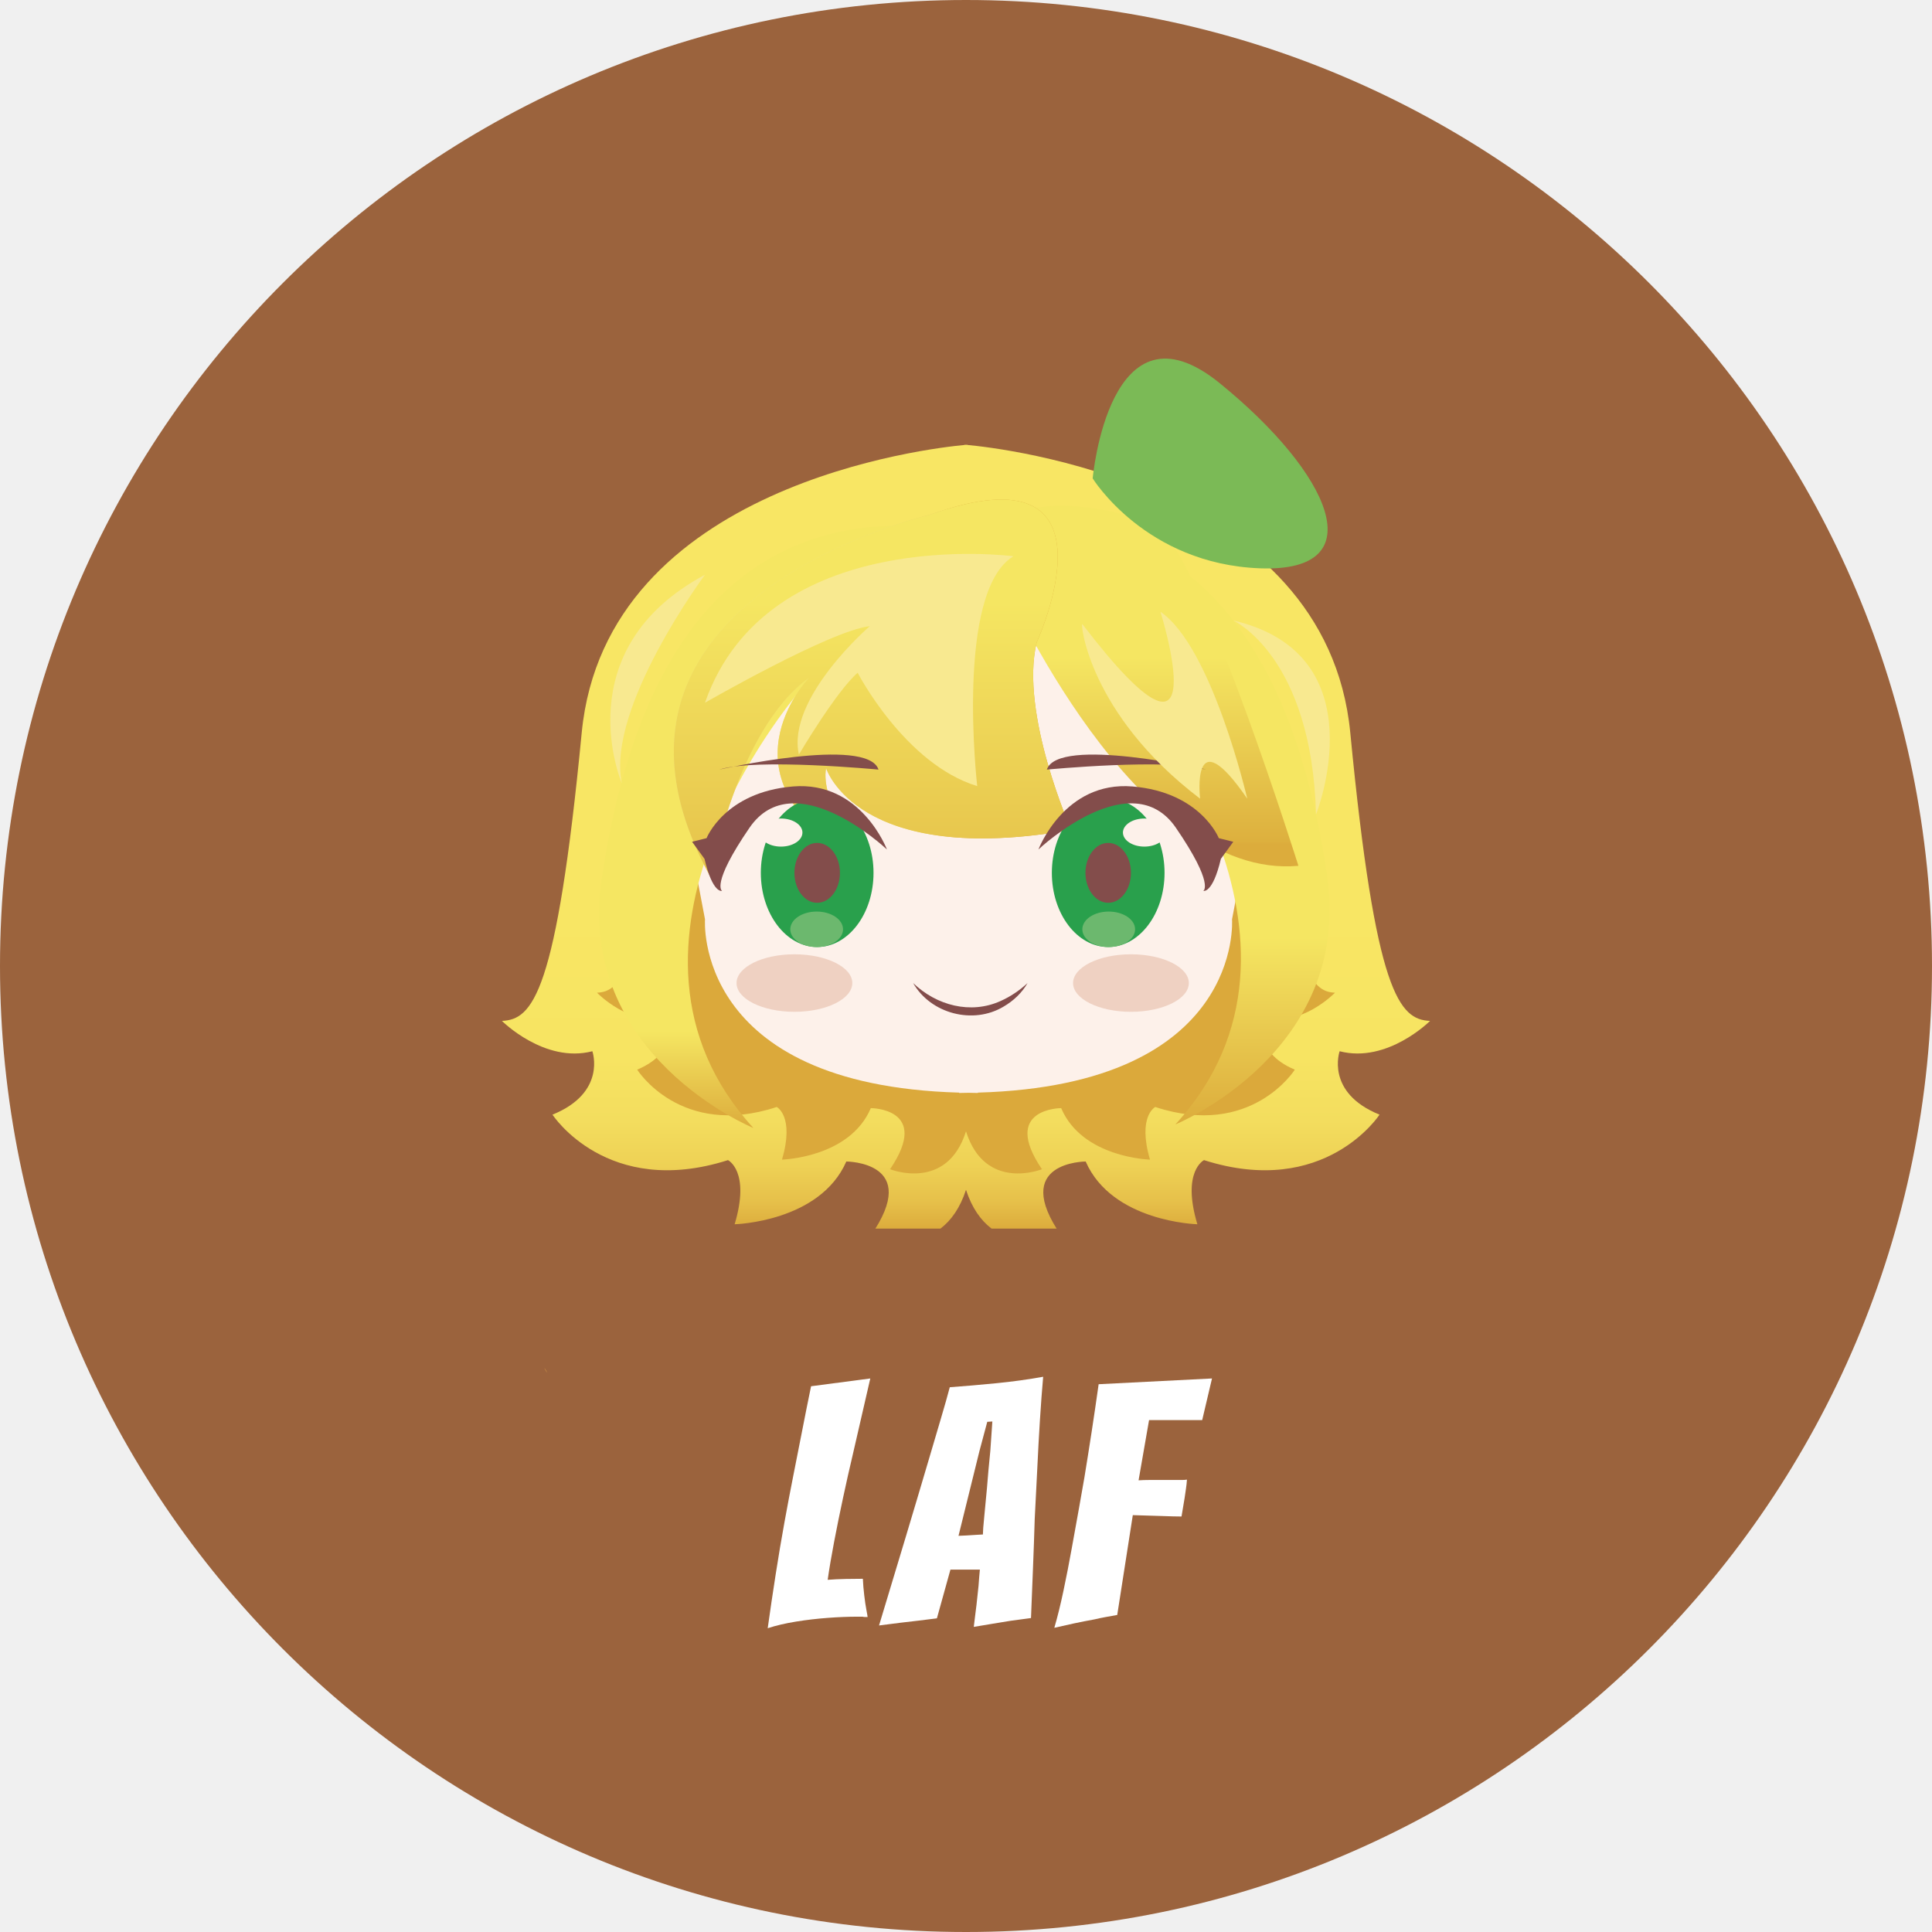
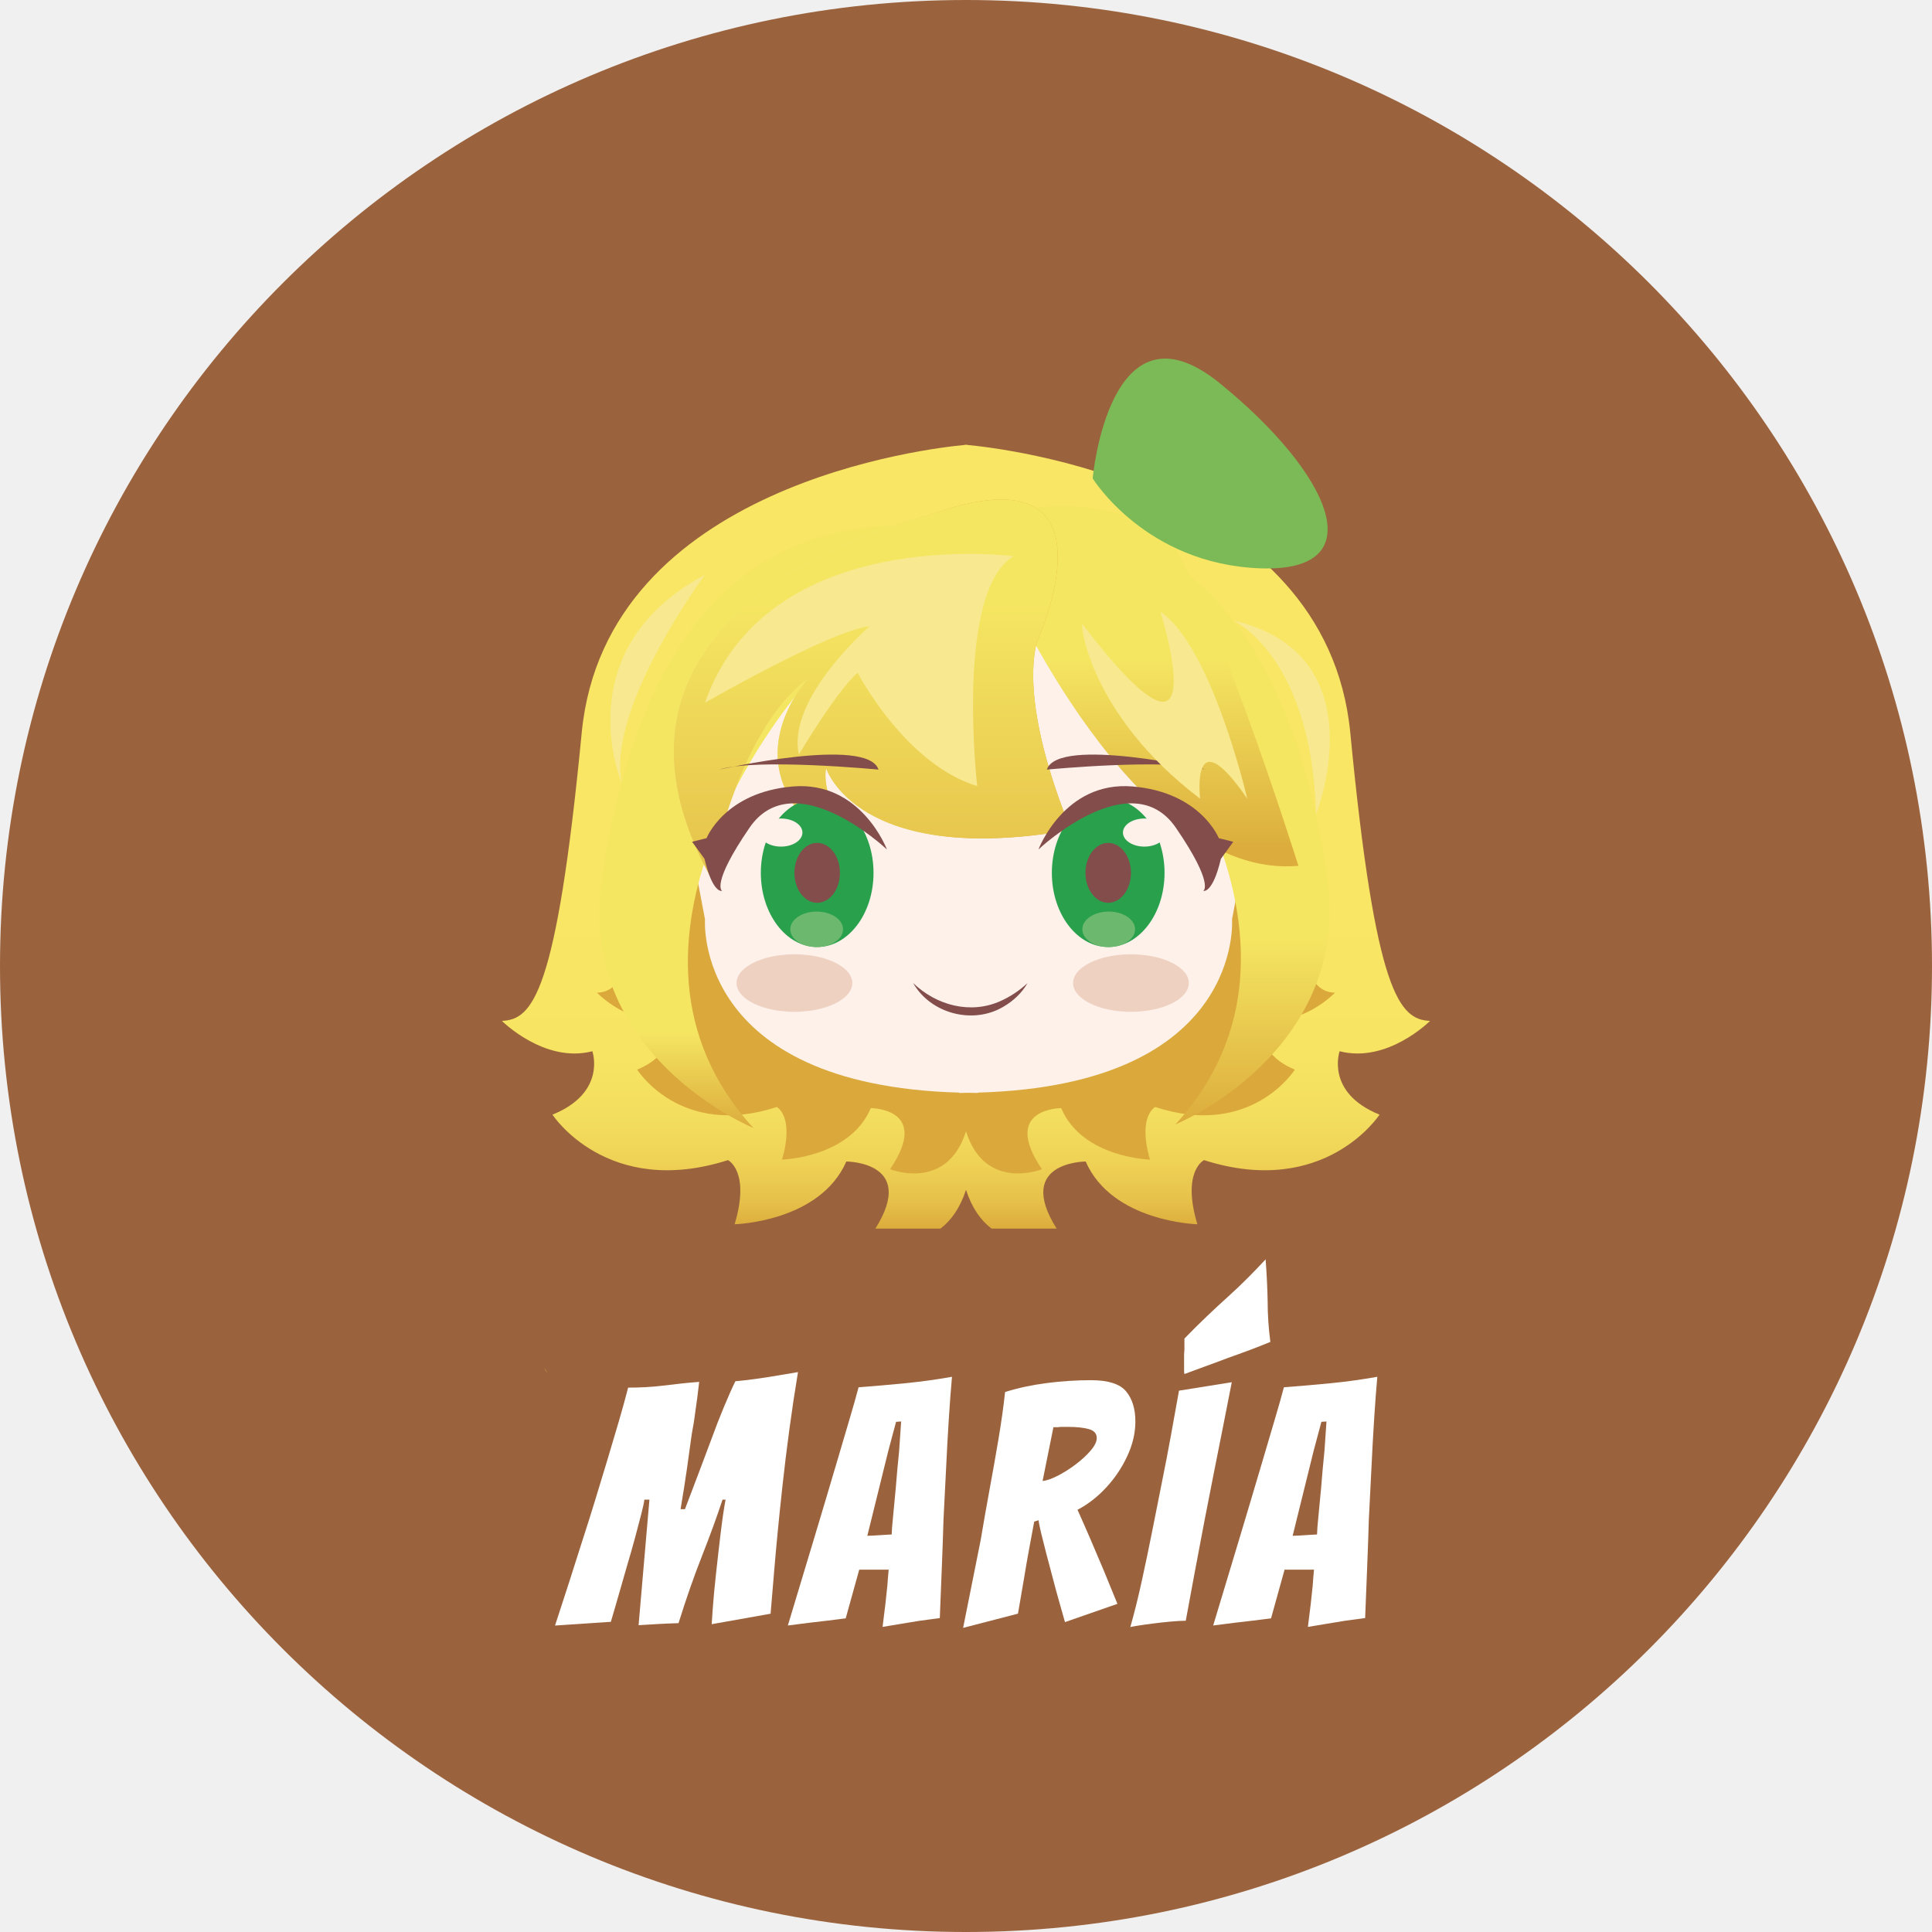
<svg xmlns="http://www.w3.org/2000/svg" id="Capa_2" data-name="Capa 2" viewBox="0 0 752.3 752.3">
  <defs>
    <style>
      .cls-1 {
        fill: #7bba56;
      }

      .cls-2 {
        fill: #29a04c;
      }

      .cls-3 {
        fill: #efd1c2;
      }

      .cls-4 {
        fill: url(#Degradado_sin_nombre_83);
      }

      .cls-5 {
        fill: url(#Degradado_sin_nombre_69);
      }

      .cls-6 {
        fill: #fff;
      }

      .cls-7 {
        fill: #fdf1ea;
      }

      .cls-8 {
        fill: none;
      }

      .cls-9 {
        fill: #f8e990;
      }

      .cls-10 {
        fill: url(#Degradado_sin_nombre_71);
      }

      .cls-11 {
        clip-path: url(#clippath-1);
      }

      .cls-12 {
        fill: url(#Degradado_sin_nombre_32);
      }

      .cls-13 {
        fill: #9b633d;
      }

      .cls-14 {
        fill: url(#Degradado_sin_nombre_75);
      }

      .cls-15 {
        fill: url(#Degradado_sin_nombre_77);
      }

      .cls-16 {
        fill: #dba93b;
      }

      .cls-17 {
        fill: #6cb86e;
      }

      .cls-18 {
        fill: #f4b54b;
      }

      .cls-19 {
        clip-path: url(#clippath);
      }

      .cls-20 {
        fill: #834d4b;
      }
    </style>
    <clipPath id="clippath">
      <path class="cls-8" d="M521.64,409.34c18.64,4.83,35.21-11.81,35.21-11.81-11.91-.54-21.23-10.2-31.06-112.18-9.35-96.93-136.54-110.94-149.13-112.09v-.09s-.18.01-.51.04c-.32-.03-.51-.04-.51-.04v.09c-12.58,1.15-139.78,15.17-149.13,112.09-9.84,101.98-19.16,111.64-31.06,112.18,0,0,16.57,16.64,35.21,11.81,0,0,5.69,16.1-15.53,24.69,0,0,21.23,32.74,68.34,17.71,0,0,8.8,4.31,2.59,24.97,0,0,33.13-.81,43.49-24.43,0,0,29.72,0,9.42,28.98,0,0,27.78,10.87,37.18-17.96,9.41,28.83,37.18,17.96,37.18,17.96-20.29-28.98,9.42-28.98,9.42-28.98,10.35,23.62,43.49,24.43,43.49,24.43-6.21-20.66,2.59-24.97,2.59-24.97,47.11,15.03,68.34-17.71,68.34-17.71-21.23-8.59-15.53-24.69-15.53-24.69Z" />
    </clipPath>
    <linearGradient id="Degradado_sin_nombre_83" data-name="Degradado sin nombre 83" x1="384.02" y1="128.44" x2="384.02" y2="478.4" gradientUnits="userSpaceOnUse">
      <stop offset=".63" stop-color="#f8e664" />
      <stop offset=".81" stop-color="#f7e462" />
      <stop offset=".88" stop-color="#f3dd5e" />
      <stop offset=".93" stop-color="#eed155" />
      <stop offset=".97" stop-color="#e6c04a" />
      <stop offset="1" stop-color="#dcac3c" />
    </linearGradient>
    <linearGradient id="Degradado_sin_nombre_71" data-name="Degradado sin nombre 71" x1="310.2" y1="204.61" x2="310.2" y2="439.22" gradientUnits="userSpaceOnUse">
      <stop offset=".24" stop-color="#f5e662" />
      <stop offset=".84" stop-color="#f5e662" />
      <stop offset="1" stop-color="#dcac3c" />
    </linearGradient>
    <linearGradient id="Degradado_sin_nombre_69" data-name="Degradado sin nombre 69" x1="440.85" y1="203.23" x2="440.85" y2="437.84" gradientUnits="userSpaceOnUse">
      <stop offset=".69" stop-color="#f5e662" />
      <stop offset="1" stop-color="#dcac3c" />
    </linearGradient>
    <linearGradient id="Degradado_sin_nombre_77" data-name="Degradado sin nombre 77" x1="446.1" y1="196.96" x2="446.1" y2="337.35" gradientUnits="userSpaceOnUse">
      <stop offset=".42" stop-color="#f5e662" />
      <stop offset=".93" stop-color="#ddb03e" />
      <stop offset=".94" stop-color="#dcac3c" />
    </linearGradient>
    <linearGradient id="Degradado_sin_nombre_32" data-name="Degradado sin nombre 32" x1="262.38" y1="267.95" x2="417.11" y2="267.95" gradientUnits="userSpaceOnUse">
      <stop offset=".35" stop-color="#eee17e" />
      <stop offset=".51" stop-color="#eddf7b" />
      <stop offset=".58" stop-color="#ebd974" />
      <stop offset=".64" stop-color="#e8cf68" />
      <stop offset=".68" stop-color="#e3c156" />
      <stop offset=".72" stop-color="#ddae3f" />
      <stop offset=".72" stop-color="#dcac3c" />
    </linearGradient>
    <clipPath id="clippath-1">
      <path class="cls-12" d="M362.44,200.31c-1.34.48-144.82,33.38-85.84,141.07,0,0,10.07-56.96,38.36-77.43,0,0-37.88,39.61,20.14,71.2,0,0-15.83-23.59-13.43-36.05,0,0,11.99,38.72,95.43,24.03,0,0-20.14-45.39-13.43-72.98,0,0,35.49-76.99-41.24-49.84Z" />
    </clipPath>
    <linearGradient id="Degradado_sin_nombre_75" data-name="Degradado sin nombre 75" x1="399.92" y1="87.57" x2="399.92" y2="437.52" gradientUnits="userSpaceOnUse">
      <stop offset=".42" stop-color="#f5e662" />
      <stop offset=".91" stop-color="#dcac3c" />
    </linearGradient>
  </defs>
  <g id="Capa_4" data-name="Capa 4">
    <g>
      <circle class="cls-13" cx="376.15" cy="376.15" r="376.15" />
      <g>
-         <path class="cls-6" d="M298.94,634c.97-6.94,2-13.92,3.1-20.95,1.1-7.03,2.24-13.81,3.43-20.36,1.19-6.54,2.31-12.45,3.36-17.72,1.14-5.71,2.28-11.51,3.43-17.39,1.14-5.88,2.33-11.81,3.56-17.79l23.06-3.03-6.85,29.78c-1.23,5.18-2.48,10.74-3.75,16.67-1.27,5.93-2.44,11.66-3.49,17.19-1.05,5.53-1.89,10.45-2.5,14.76,2.19-.17,4.55-.28,7.05-.33,2.5-.04,4.72-.07,6.65-.07.09,2.02.26,4.15.53,6.39.26,2.24.55,4.17.86,5.8.31,1.63.46,2.53.46,2.7h-.99c-.31,0-.64-.04-.99-.13h-2.11c-3.43,0-7.23.15-11.4.46-4.17.31-8.3.79-12.38,1.45-4.08.66-7.75,1.51-11,2.57Z" />
-         <path class="cls-6" d="M379.18,633.47c.17-1.49.35-2.94.53-4.35.17-1.4.35-2.81.53-4.22l.79-7.38c.09-1.23.17-2.37.26-3.43.09-1.05.17-2.02.26-2.9h-11.46l-5.27,18.97c-1.93.26-4.22.55-6.85.86-2.63.31-5.09.59-7.38.86-1.41.18-2.79.35-4.15.53-1.36.18-2.74.35-4.15.53l10.41-34.52c1.23-4.13,2.64-8.83,4.22-14.1s3.18-10.67,4.81-16.21c1.62-5.53,3.16-10.74,4.61-15.61,1.45-4.88,2.61-8.98,3.49-12.32,5.97-.44,12.06-.97,18.25-1.58,6.19-.61,12.23-1.45,18.12-2.5-.44,4.92-.86,10.47-1.25,16.67s-.75,12.58-1.05,19.17c-.31,6.59-.64,13.09-.99,19.5-.18,6.06-.4,12.32-.66,18.78s-.53,13.07-.79,19.83c-1.32.18-2.64.35-3.95.53-1.32.18-2.63.35-3.95.53-2.2.35-4.61.75-7.25,1.19-2.64.44-5.01.84-7.12,1.19ZM373.25,598.03c.53,0,1.51-.04,2.96-.13,1.45-.09,2.83-.17,4.15-.26,1.32-.09,2.11-.13,2.37-.13,0-1.14.17-3.47.53-6.98.35-3.51.7-7.2,1.05-11.07.17-2.28.37-4.63.59-7.05.22-2.42.46-4.9.72-7.44l.79-11.46-1.98.13-3.03,11.33-8.17,33.07Z" />
-         <path class="cls-6" d="M410.54,633.87c1.23-4.22,2.42-9.03,3.56-14.43,1.14-5.4,2.22-10.91,3.23-16.54,1.01-5.62,1.95-10.85,2.83-15.68.88-4.83,1.58-8.83,2.11-11.99.96-5.88,1.91-11.84,2.83-17.85.92-6.02,1.82-12.14,2.7-18.38l44.14-2.24-3.82,16.21h-20.69l-4.08,23.45c1.4-.09,2.74-.13,4.02-.13h12.71c.79,0,1.49-.04,2.11-.13-.09,1.23-.22,2.44-.4,3.62-.18,1.19-.35,2.39-.53,3.62l-1.19,7.11c-1.84,0-4.5-.07-7.97-.2-3.47-.13-7.14-.24-11-.33l-6.06,38.87c-1.5.26-2.96.53-4.41.79-1.45.26-2.92.57-4.41.92-2.46.44-5.14.97-8.04,1.58-2.9.62-5.45,1.19-7.64,1.71Z" />
+         <path class="cls-6" d="M216.13,632.95c3.87-11.77,7.55-23.23,11.07-34.39,1.49-4.57,3.03-9.44,4.61-14.62,1.58-5.18,3.16-10.39,4.74-15.61,1.58-5.22,3.07-10.25,4.48-15.09,1.4-4.83,2.59-9.13,3.56-12.91,4.83,0,9.4-.26,13.7-.79,2.19-.26,4.46-.53,6.79-.79,2.33-.26,4.72-.48,7.18-.66l-.79,6.46c-.18,1.23-.35,2.48-.53,3.76-.18,1.27-.35,2.57-.53,3.89-.18,1.32-.39,2.66-.66,4.02-.26,1.36-.48,2.75-.66,4.15-.35,2.72-.88,6.52-1.58,11.4-.7,4.88-1.54,10.17-2.5,15.88h1.71c2.55-6.67,4.65-12.23,6.32-16.67,1.67-4.43,3.03-8.06,4.08-10.87,1.49-4.13,3.12-8.3,4.88-12.52,1.76-4.22,3.21-7.46,4.35-9.75,2.11-.18,4.63-.46,7.58-.86,2.94-.4,5.93-.86,8.96-1.38s5.64-.97,7.84-1.32c-1.23,7.38-2.35,14.82-3.36,22.33-1.01,7.51-1.89,14.67-2.63,21.48-.75,6.81-1.38,12.94-1.91,18.38-.53,5.45-1.01,10.83-1.45,16.14-.44,5.32-.88,10.56-1.32,15.75l-22.93,4.08c0-.17.13-2.15.4-5.93.26-3.78.7-8.48,1.32-14.1.61-5.62,1.23-10.96,1.84-16.01.61-5.05,1.23-9.2,1.84-12.45h-1.19c-2.2,6.68-4.85,13.97-7.97,21.87-3.12,7.91-6.17,16.65-9.16,26.22-3.08.09-5.71.2-7.91.33-2.2.13-4.74.29-7.64.46l4.22-48.88h-1.98c-.09.97-.48,2.83-1.19,5.6-.7,2.77-1.54,5.93-2.5,9.49-.97,3.56-1.98,7.09-3.03,10.61-3.95,13.79-6.06,21.08-6.32,21.87l-21.74,1.45Z" />
+         <path class="cls-6" d="M343.67,633.48c.17-1.49.35-2.94.53-4.35.17-1.4.35-2.81.53-4.22l.79-7.38c.09-1.23.17-2.37.26-3.43.09-1.05.17-2.02.26-2.9h-11.46l-5.27,18.97c-1.93.26-4.22.55-6.85.86-2.63.31-5.09.59-7.38.86-1.41.18-2.79.35-4.15.53-1.36.18-2.74.35-4.15.53l10.41-34.52c1.23-4.13,2.64-8.83,4.22-14.1s3.18-10.67,4.81-16.21c1.62-5.53,3.16-10.74,4.61-15.61,1.45-4.88,2.61-8.98,3.49-12.32,5.97-.44,12.06-.97,18.25-1.58,6.19-.61,12.23-1.45,18.12-2.5-.44,4.92-.86,10.47-1.25,16.67s-.75,12.58-1.05,19.17c-.31,6.59-.64,13.09-.99,19.5-.18,6.06-.4,12.32-.66,18.78s-.53,13.07-.79,19.83c-1.32.18-2.64.35-3.95.53-1.32.18-2.63.35-3.95.53-2.2.35-4.61.75-7.25,1.19-2.64.44-5.01.84-7.12,1.19ZM337.74,598.03c.53,0,1.51-.04,2.96-.13,1.45-.09,2.83-.17,4.15-.26,1.32-.09,2.11-.13,2.37-.13,0-1.14.17-3.47.53-6.98.35-3.51.7-7.2,1.05-11.07.17-2.28.37-4.63.59-7.05.22-2.42.46-4.9.72-7.44l.79-11.46-1.98.13-3.03,11.33-8.17,33.07Z" />
+         <path class="cls-6" d="M375.03,633.87l6.85-34.26c1.05-6.32,2.2-12.82,3.43-19.5,1.23-6.67,2.39-13.26,3.49-19.76,1.1-6.5,1.95-12.6,2.57-18.31,5.01-1.58,10.41-2.74,16.21-3.49,5.8-.75,11.55-1.12,17.26-1.12,6.67,0,11.22,1.45,13.64,4.35,2.42,2.9,3.62,6.81,3.62,11.73,0,4.48-1.05,8.98-3.16,13.5-2.11,4.53-4.85,8.61-8.24,12.25-3.38,3.65-7.09,6.52-11.13,8.63,1.58,3.51,3.27,7.36,5.07,11.53,1.8,4.17,3.49,8.15,5.07,11.92.88,2.2,1.78,4.39,2.7,6.59.92,2.2,1.82,4.39,2.7,6.59l-20.42,7.11c-.88-3.07-1.71-6.02-2.5-8.83-.79-2.81-1.54-5.58-2.24-8.3-.88-3.25-1.71-6.39-2.5-9.42-.79-3.03-1.47-5.73-2.04-8.1-.57-2.37-.9-4.04-.99-5.01l-1.71.53c-.53,2.81-1.17,6.24-1.91,10.28-.75,4.04-1.43,7.95-2.04,11.73l-2.37,13.83-21.34,5.53ZM405.99,576.69c1.58-.17,3.53-.86,5.86-2.04,2.33-1.19,4.65-2.66,6.98-4.41,2.33-1.76,4.28-3.56,5.86-5.4s2.37-3.47,2.37-4.88c0-1.76-1.03-2.92-3.1-3.49-2.06-.57-4.77-.86-8.1-.86h-2.9c-.53.09-1.01.13-1.45.13h-1.32l-4.22,20.95Z" />
+         <path class="cls-6" d="M440.12,633.61c1.49-5.18,2.96-11.07,4.41-17.66s2.85-13.33,4.22-20.22c1.36-6.89,2.66-13.42,3.89-19.57,1.14-5.62,2.24-11.33,3.29-17.13,1.05-5.8,2.11-11.64,3.16-17.52l20.55-3.29c-1.14,5.89-2.29,11.71-3.43,17.46-1.14,5.75-2.29,11.49-3.42,17.19-1.23,6.15-2.5,12.65-3.82,19.5s-2.59,13.59-3.82,20.22c-1.23,6.63-2.37,12.8-3.43,18.51-1.58,0-3.56.11-5.93.33-2.37.22-4.74.48-7.12.79-2.37.31-4.37.59-6,.86-1.63.26-2.48.44-2.57.53ZM461.2,535.05c-.09-.44-.13-.9-.13-1.38v-5.8c0-.75.04-1.47.13-2.17v-4.48c2.98-3.07,5.88-5.95,8.7-8.63,2.81-2.68,5.53-5.2,8.17-7.58,2.64-2.37,5.18-4.79,7.64-7.25,2.46-2.46,4.83-4.92,7.11-7.38.44,5.97.7,11.46.79,16.47,0,2.55.09,5.12.26,7.71.17,2.59.44,5.25.79,7.97-2.55,1.05-5.23,2.11-8.04,3.16-2.81,1.05-5.71,2.11-8.7,3.16-2.99,1.14-5.89,2.22-8.7,3.23-2.81,1.01-5.49,2-8.04,2.96Z" />
+         <path class="cls-6" d="M509.29,633.48c.17-1.49.35-2.94.53-4.35.17-1.4.35-2.81.53-4.22l.79-7.38c.09-1.23.17-2.37.26-3.43.09-1.05.17-2.02.26-2.9h-11.46l-5.27,18.97c-1.93.26-4.22.55-6.85.86-2.63.31-5.09.59-7.38.86-1.41.18-2.79.35-4.15.53-1.36.18-2.74.35-4.15.53l10.41-34.52c1.23-4.13,2.64-8.83,4.22-14.1s3.18-10.67,4.81-16.21c1.62-5.53,3.16-10.74,4.61-15.61,1.45-4.88,2.61-8.98,3.49-12.32,5.97-.44,12.06-.97,18.25-1.58,6.19-.61,12.23-1.45,18.12-2.5-.44,4.92-.86,10.47-1.25,16.67s-.75,12.58-1.05,19.17c-.31,6.59-.64,13.09-.99,19.5-.18,6.06-.4,12.32-.66,18.78s-.53,13.07-.79,19.83c-1.32.18-2.64.35-3.95.53-1.32.18-2.63.35-3.95.53-2.2.35-4.61.75-7.25,1.19-2.64.44-5.01.84-7.12,1.19ZM503.36,598.03c.53,0,1.51-.04,2.96-.13,1.45-.09,2.83-.17,4.15-.26,1.32-.09,2.11-.13,2.37-.13,0-1.14.17-3.47.53-6.98.35-3.51.7-7.2,1.05-11.07.17-2.28.37-4.63.59-7.05.22-2.42.46-4.9.72-7.44l.79-11.46-1.98.13-3.03,11.33-8.17,33.07Z" />
      </g>
    </g>
    <g>
      <path class="cls-18" d="M211.97,532.65l1.17,1.88c-.49-.53-.88-1.16-1.17-1.88Z" />
      <g class="cls-19">
        <rect class="cls-4" x="156.44" y="128.44" width="455.16" height="349.96" />
      </g>
      <path class="cls-16" d="M491.84,396.24c14.82,3.97,27.99-9.69,27.99-9.69-9.47-.44-16.88-8.37-24.7-92.09-7.43-79.57-108.57-91.07-118.58-92.02v-.07s-.15.01-.4.03c-.26-.02-.4-.03-.4-.03v.07c-10.01.94-111.15,12.45-118.58,92.02-7.82,83.71-15.23,91.65-24.7,92.09,0,0,13.17,13.66,27.99,9.69,0,0,4.53,13.22-12.35,20.27,0,0,16.88,26.88,54.34,14.54,0,0,7,3.54,2.06,20.49,0,0,26.35-.67,34.58-20.05,0,0,23.63,0,7.49,23.79,0,0,22.09,8.92,29.57-14.74,7.48,23.67,29.57,14.74,29.57,14.74-16.14-23.79,7.49-23.79,7.49-23.79,8.23,19.39,34.58,20.05,34.58,20.05-4.94-16.96,2.06-20.49,2.06-20.49,37.46,12.34,54.34-14.54,54.34-14.54-16.88-7.05-12.35-20.27-12.35-20.27Z" />
      <path class="cls-7" d="M420.71,213.79h-87.15c-102.52,10.98-62.26,127.23-62.26,127.23l3.22,16.96s-4.78,64.55,98.95,67.47v.14c1.26,0,2.43-.05,3.66-.07,1.23.02,2.4.07,3.66.07v-.14c103.73-2.93,98.95-67.47,98.95-67.47l3.22-16.96s40.25-116.26-62.26-127.23Z" />
      <path class="cls-10" d="M310.54,270.1c-1.61,2.06-82.66,97.67-17.18,169.12,0,0-69.24-28.27-59.04-97.15,10.2-68.88,39.72-141.88,124.52-137.25,84.81,4.63-48.31,65.28-48.31,65.28Z" />
      <path class="cls-5" d="M440.51,268.72c1.61,2.06,82.66,97.67,17.18,169.12,0,0,69.24-28.27,59.04-97.15-10.2-68.88-39.72-141.88-124.52-137.25-84.81,4.63,48.31,65.28,48.31,65.28Z" />
      <path class="cls-15" d="M390.73,226.55c.75,1.43,51.26,116.37,114.86,110.59,0,0-35.9-114.15-53.08-130.17-11.41-10.64-83.79-22.25-61.79,19.58Z" />
      <ellipse class="cls-3" cx="440.38" cy="382.79" rx="22.54" ry="11.2" />
      <path class="cls-20" d="M355.57,382.79c9.08,8.74,22.42,12.29,34.1,6.97,3.75-1.68,7.28-4.03,10.45-6.97-2.15,3.78-5.47,6.92-9.33,9.17-11.85,7.12-28.38,2.8-35.22-9.17h0Z" />
      <g>
        <path class="cls-12" d="M362.44,200.31c-1.34.48-144.82,33.38-85.84,141.07,0,0,10.07-56.96,38.36-77.43,0,0-37.88,39.61,20.14,71.2,0,0-15.83-23.59-13.43-36.05,0,0,11.99,38.72,95.43,24.03,0,0-20.14-45.39-13.43-72.98,0,0,35.49-76.99-41.24-49.84Z" />
        <g class="cls-11">
          <rect class="cls-14" x="172.34" y="87.57" width="455.16" height="349.96" />
        </g>
      </g>
      <g>
        <ellipse class="cls-2" cx="431.52" cy="339.88" rx="21.94" ry="28.88" />
        <ellipse class="cls-20" cx="431.52" cy="339.88" rx="8.86" ry="11.66" />
-         <path class="cls-20" d="M404.35,330.79c.81-.81,36.25-33.71,53.54-8.45,15.16,22.14,10.67,24.56,10.67,24.56,0,0,3.62,1.21,6.84-12.48l4.83-6.64-5.64-1.41s-7.04-17.91-33.61-20.13c-26.57-2.21-36.63,24.56-36.63,24.56Z" />
+         <path class="cls-20" d="M404.35,330.79c.81-.81,36.25-33.71,53.54-8.45,15.16,22.14,10.67,24.56,10.67,24.56,0,0,3.62,1.21,6.84-12.48l4.83-6.64-5.64-1.41s-7.04-17.91-33.61-20.13-36.63,24.56-36.63,24.56Z" />
        <ellipse class="cls-7" cx="445.61" cy="324.19" rx="8.35" ry="5.47" />
        <ellipse class="cls-17" cx="431.72" cy="361.86" rx="10.27" ry="6.91" />
        <path class="cls-20" d="M407.63,299.67s47.77-4.56,61.99,0c0,0-57.7-13.15-61.99,0Z" />
      </g>
      <ellipse class="cls-3" cx="309.34" cy="382.79" rx="22.54" ry="11.2" />
      <g>
        <ellipse class="cls-2" cx="318.2" cy="339.88" rx="21.94" ry="28.88" />
        <ellipse class="cls-20" cx="318.2" cy="339.88" rx="8.86" ry="11.66" />
        <path class="cls-20" d="M345.37,330.79c-.81-.81-36.25-33.71-53.54-8.45-15.16,22.14-10.67,24.56-10.67,24.56,0,0-3.62,1.21-6.84-12.48l-4.83-6.64,5.64-1.41s7.04-17.91,33.61-20.13c26.57-2.21,36.63,24.56,36.63,24.56Z" />
        <ellipse class="cls-7" cx="304.11" cy="324.19" rx="8.35" ry="5.47" />
        <ellipse class="cls-17" cx="318" cy="361.86" rx="10.27" ry="6.91" />
        <path class="cls-20" d="M342.08,299.67s-47.77-4.56-61.99,0c0,0,57.7-13.15,61.99,0Z" />
      </g>
      <path class="cls-1" d="M425.48,186.28s6.44-72.06,49.51-37.04c43.07,35.02,60.52,73.67,15.77,72.06-44.75-1.61-65.28-35.02-65.28-35.02Z" />
      <path class="cls-9" d="M274.52,273.63s48.98-28.18,64.14-29.79c0,0-32.47,28.03-27.58,49.98,0,0,14.43-24.48,22.88-31.86,0,0,18.38,35.55,46.56,44.14,0,0-8.72-75.68,14.09-89.5,0,0-95.67-12.75-120.1,57.03Z" />
      <path class="cls-9" d="M421.46,243.04c-.88-1.15,2.21,34.82,45.85,67.96,0,0-3.78-32.28,18.36,0,0,0-13.69-59.1-33.81-72.79,0,0,23.75,75.48-30.39,4.83Z" />
      <path class="cls-9" d="M274.52,223.79s-38.47,51.77-32.39,81.21c0,0-22.23-51.93,32.39-81.21Z" />
      <path class="cls-9" d="M480.23,241.6s30.64,13.93,32.21,75.56c0,0,24.82-62.24-32.21-75.56Z" />
    </g>
  </g>
</svg>
